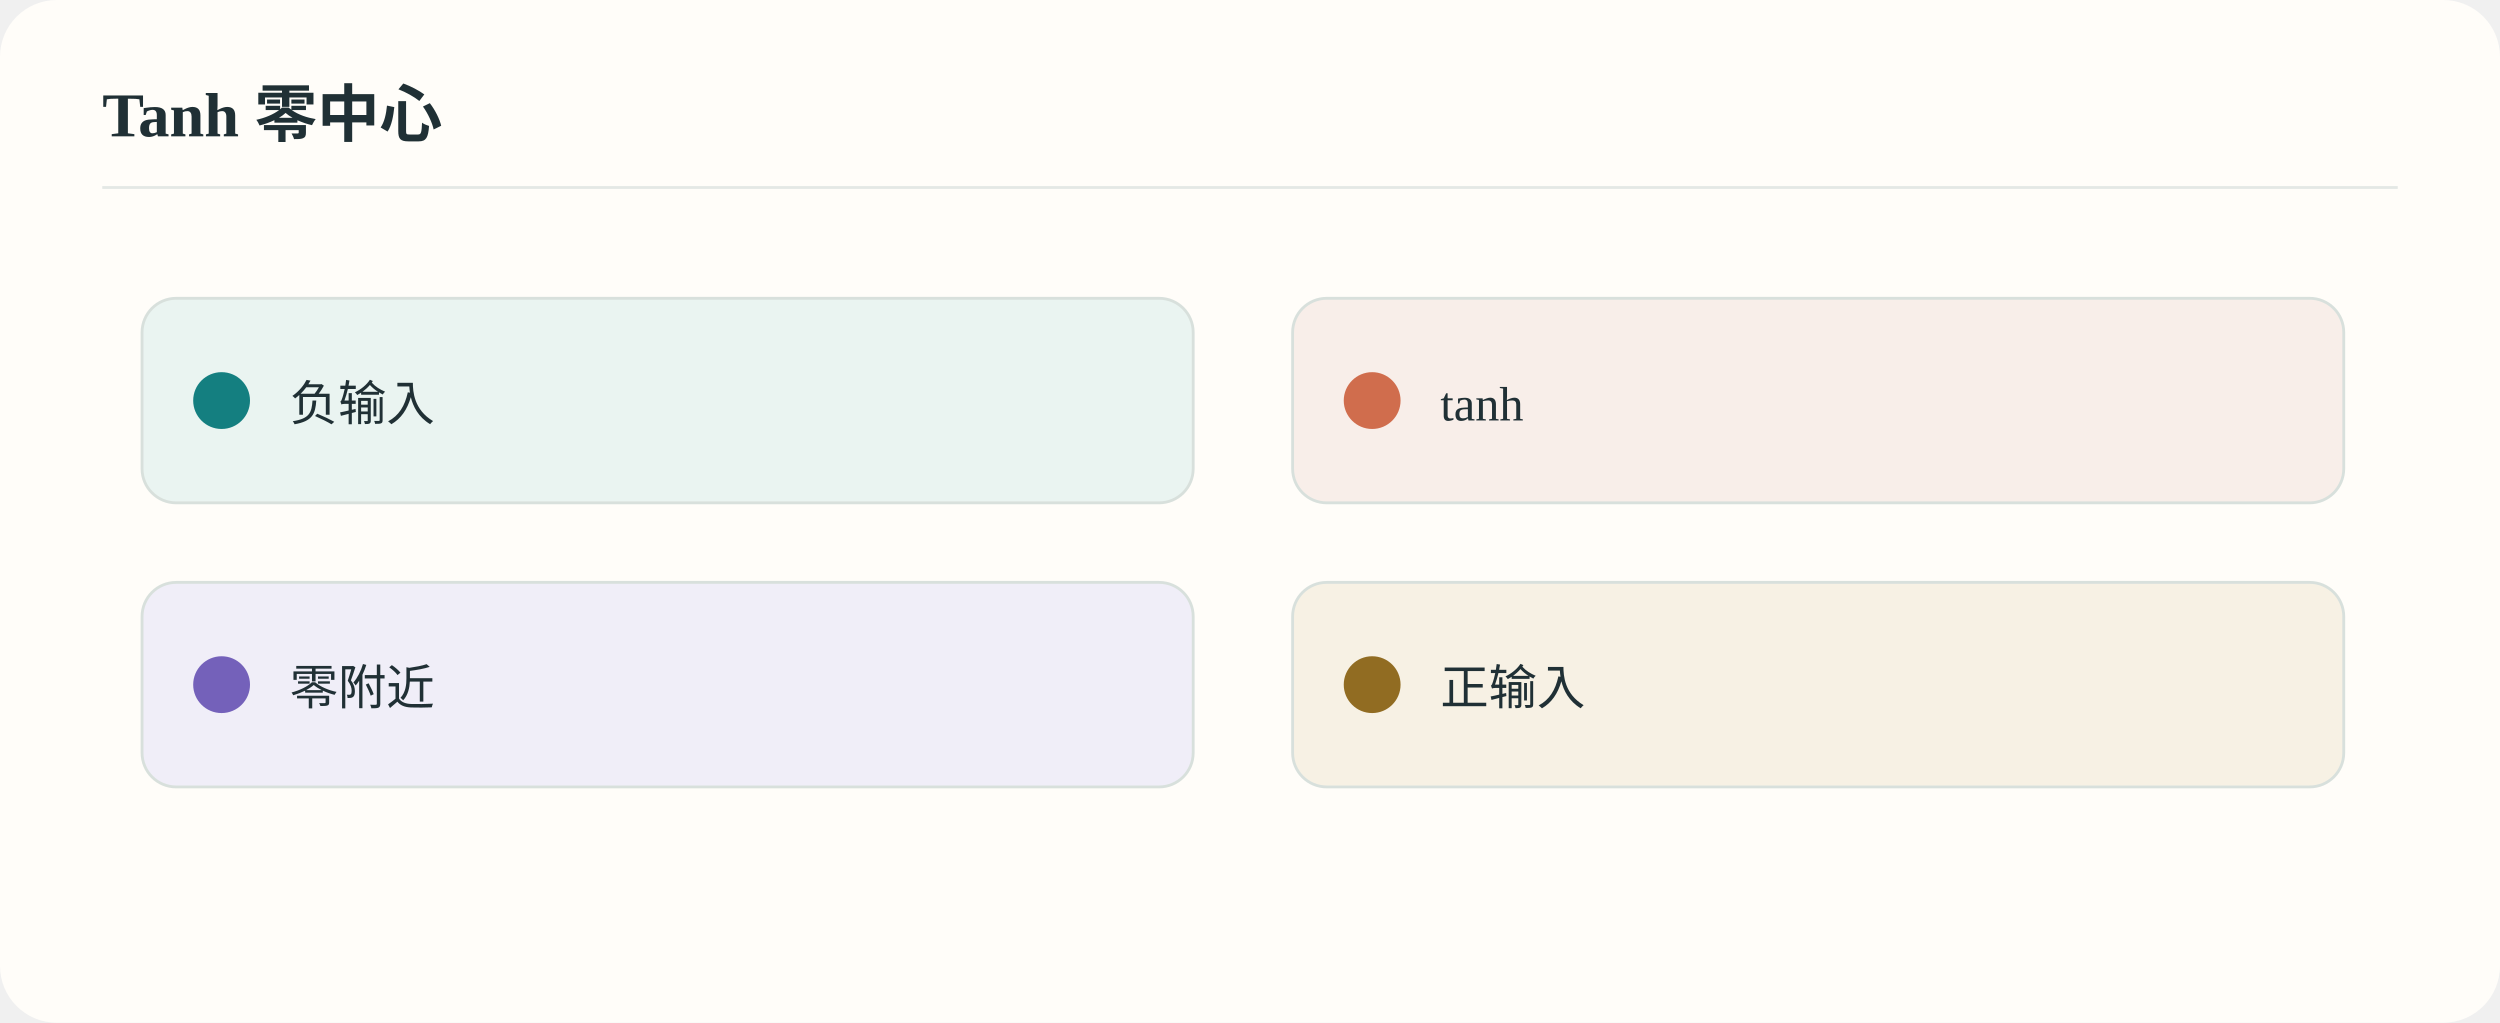
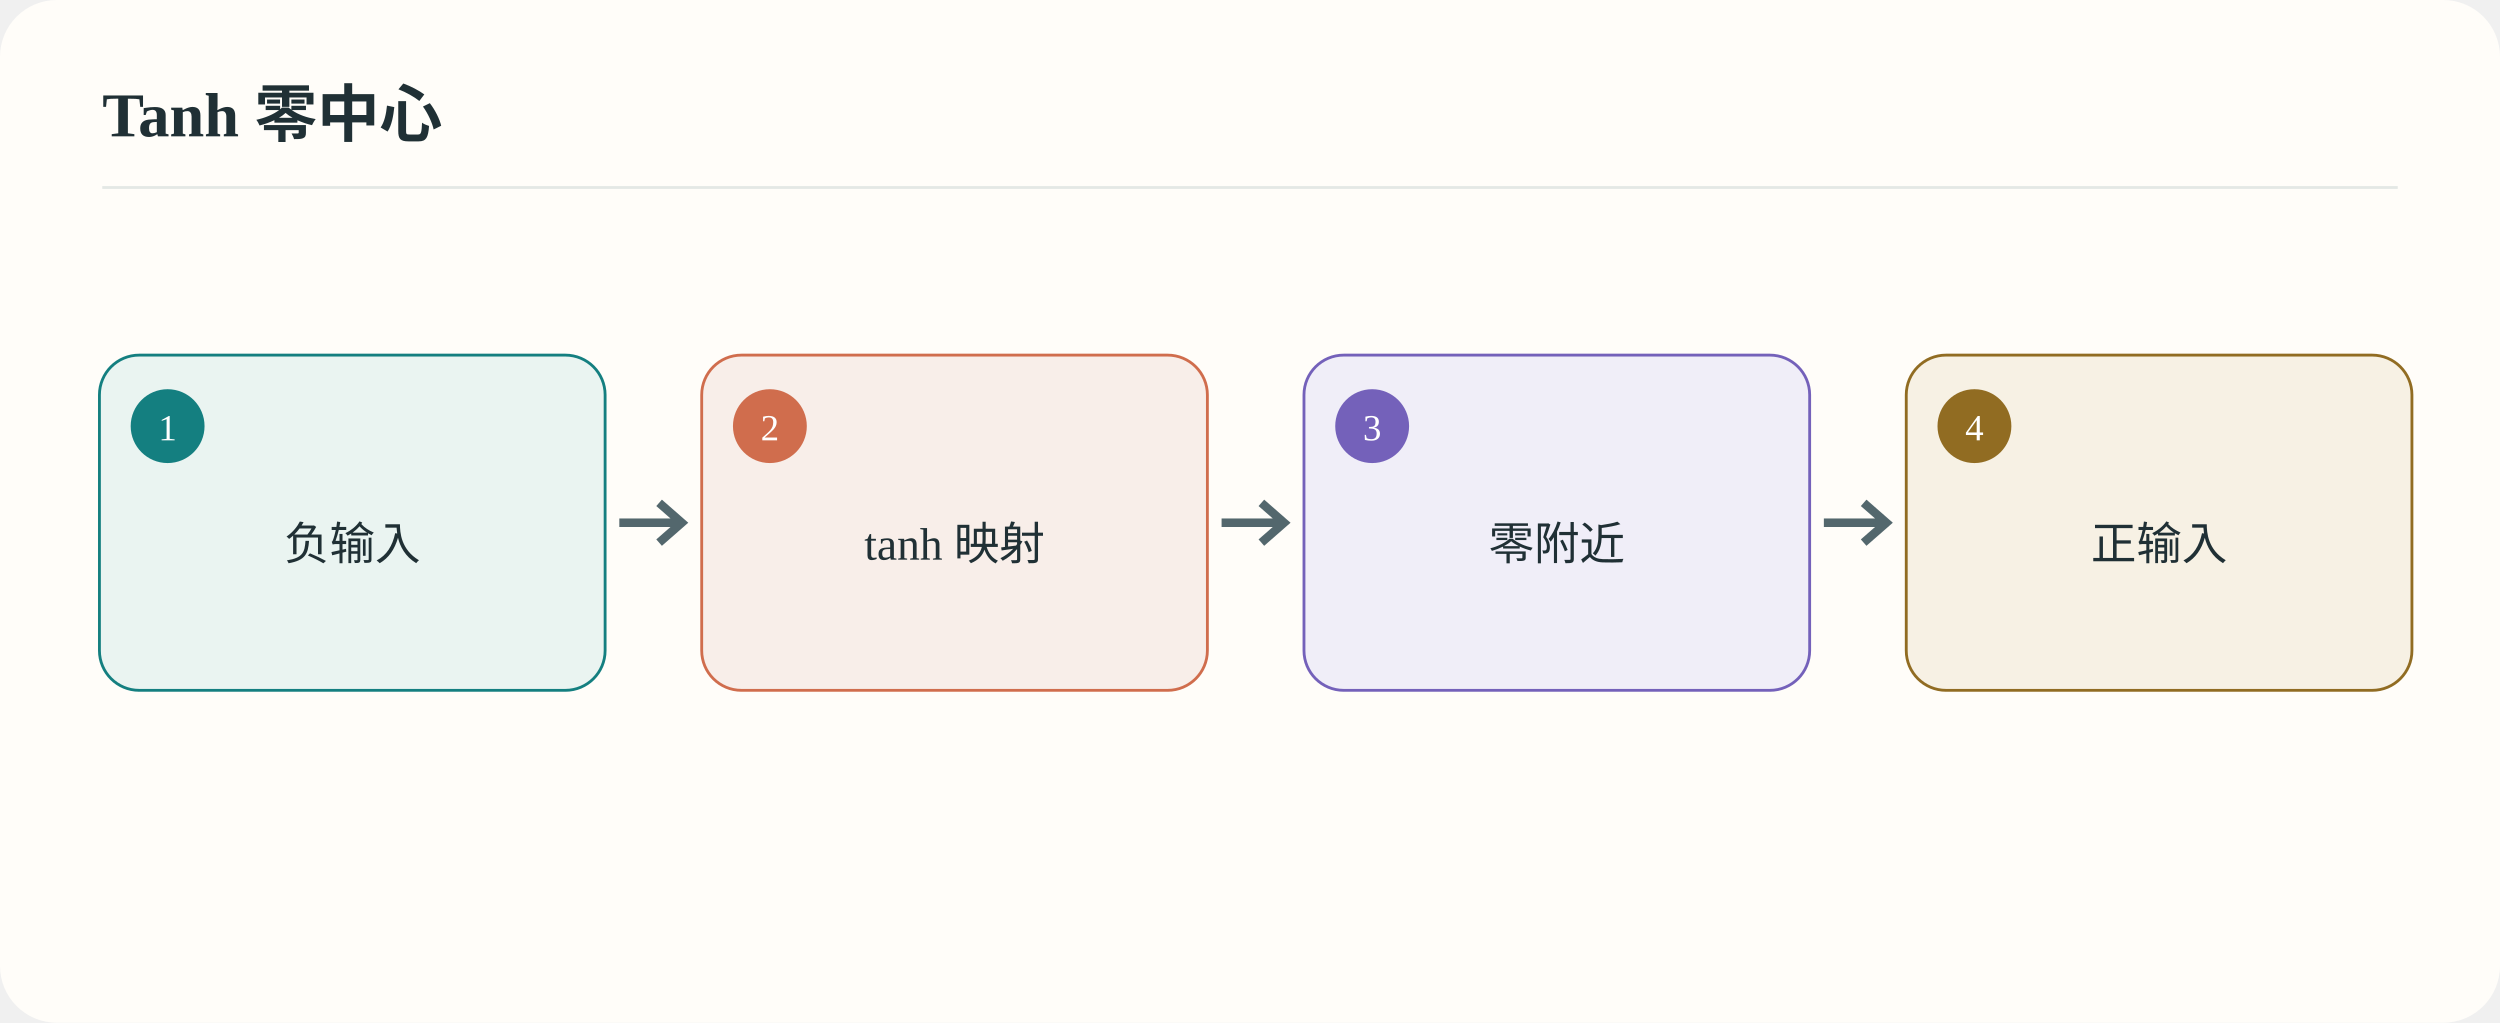
- <svg xmlns="http://www.w3.org/2000/svg" width="880" height="360" viewBox="0 0 880 360" role="img" aria-labelledby="sigmoid-tanh-5-t sigmoid-tanh-5-d">
+ <svg xmlns="http://www.w3.org/2000/svg" width="880" height="360" viewBox="0 0 880 360" role="img" aria-labelledby="st-flow-5-t st-flow-5-d">
  <rect width="880" height="360" rx="20" fill="#fffdf9" />
  <text x="36" y="48" font-size="22" font-weight="700" fill="#203035">Tanh 零中心</text>
  <line x1="36" y1="66" x2="844" y2="66" stroke="#e4e8e5" />
-   <rect x="50" y="105" width="370" height="72" rx="12" fill="#eaf4f1" stroke="#d8e0dc" />
-   <circle cx="78" cy="141" r="10" fill="#147f80" />
-   <text x="102" y="148" font-size="17" fill="#203035">负输入</text>
-   <rect x="455" y="105" width="370" height="72" rx="12" fill="#f8eee9" stroke="#d8e0dc" />
-   <circle cx="483" cy="141" r="10" fill="#d06d4d" />
-   <text x="507" y="148" font-size="17" fill="#203035">tanh</text>
-   <rect x="50" y="205" width="370" height="72" rx="12" fill="#f0eef8" stroke="#d8e0dc" />
-   <circle cx="78" cy="241" r="10" fill="#7461ba" />
-   <text x="102" y="248" font-size="17" fill="#203035">零附近</text>
-   <rect x="455" y="205" width="370" height="72" rx="12" fill="#f7f1e4" stroke="#d8e0dc" />
-   <circle cx="483" cy="241" r="10" fill="#916c22" />
-   <text x="507" y="248" font-size="17" fill="#203035">正输入</text>
+   <rect x="35" y="125" width="178" height="118" rx="14" fill="#eaf4f1" stroke="#147f80" />
+   <circle cx="59" cy="150" r="13" fill="#147f80" />
+   <text x="59" y="155" text-anchor="middle" font-size="13" fill="#fff">1</text>
+   <text x="124" y="197" text-anchor="middle" font-size="16" fill="#203035">负输入</text>
+   <path d="M218 184H240m-8 -7l8 7l-8 7" stroke="#53676d" stroke-width="3" fill="none" />
+   <rect x="247" y="125" width="178" height="118" rx="14" fill="#f8eee9" stroke="#d06d4d" />
+   <circle cx="271" cy="150" r="13" fill="#d06d4d" />
+   <text x="271" y="155" text-anchor="middle" font-size="13" fill="#fff">2</text>
+   <text x="336" y="197" text-anchor="middle" font-size="16" fill="#203035">tanh 映射</text>
+   <path d="M430 184H452m-8 -7l8 7l-8 7" stroke="#53676d" stroke-width="3" fill="none" />
+   <rect x="459" y="125" width="178" height="118" rx="14" fill="#f0eef8" stroke="#7461ba" />
+   <circle cx="483" cy="150" r="13" fill="#7461ba" />
+   <text x="483" y="155" text-anchor="middle" font-size="13" fill="#fff">3</text>
+   <text x="548" y="197" text-anchor="middle" font-size="16" fill="#203035">零附近</text>
+   <path d="M642 184H664m-8 -7l8 7l-8 7" stroke="#53676d" stroke-width="3" fill="none" />
+   <rect x="671" y="125" width="178" height="118" rx="14" fill="#f7f1e4" stroke="#916c22" />
+   <circle cx="695" cy="150" r="13" fill="#916c22" />
+   <text x="695" y="155" text-anchor="middle" font-size="13" fill="#fff">4</text>
+   <text x="760" y="197" text-anchor="middle" font-size="16" fill="#203035">正输入</text>
</svg>
